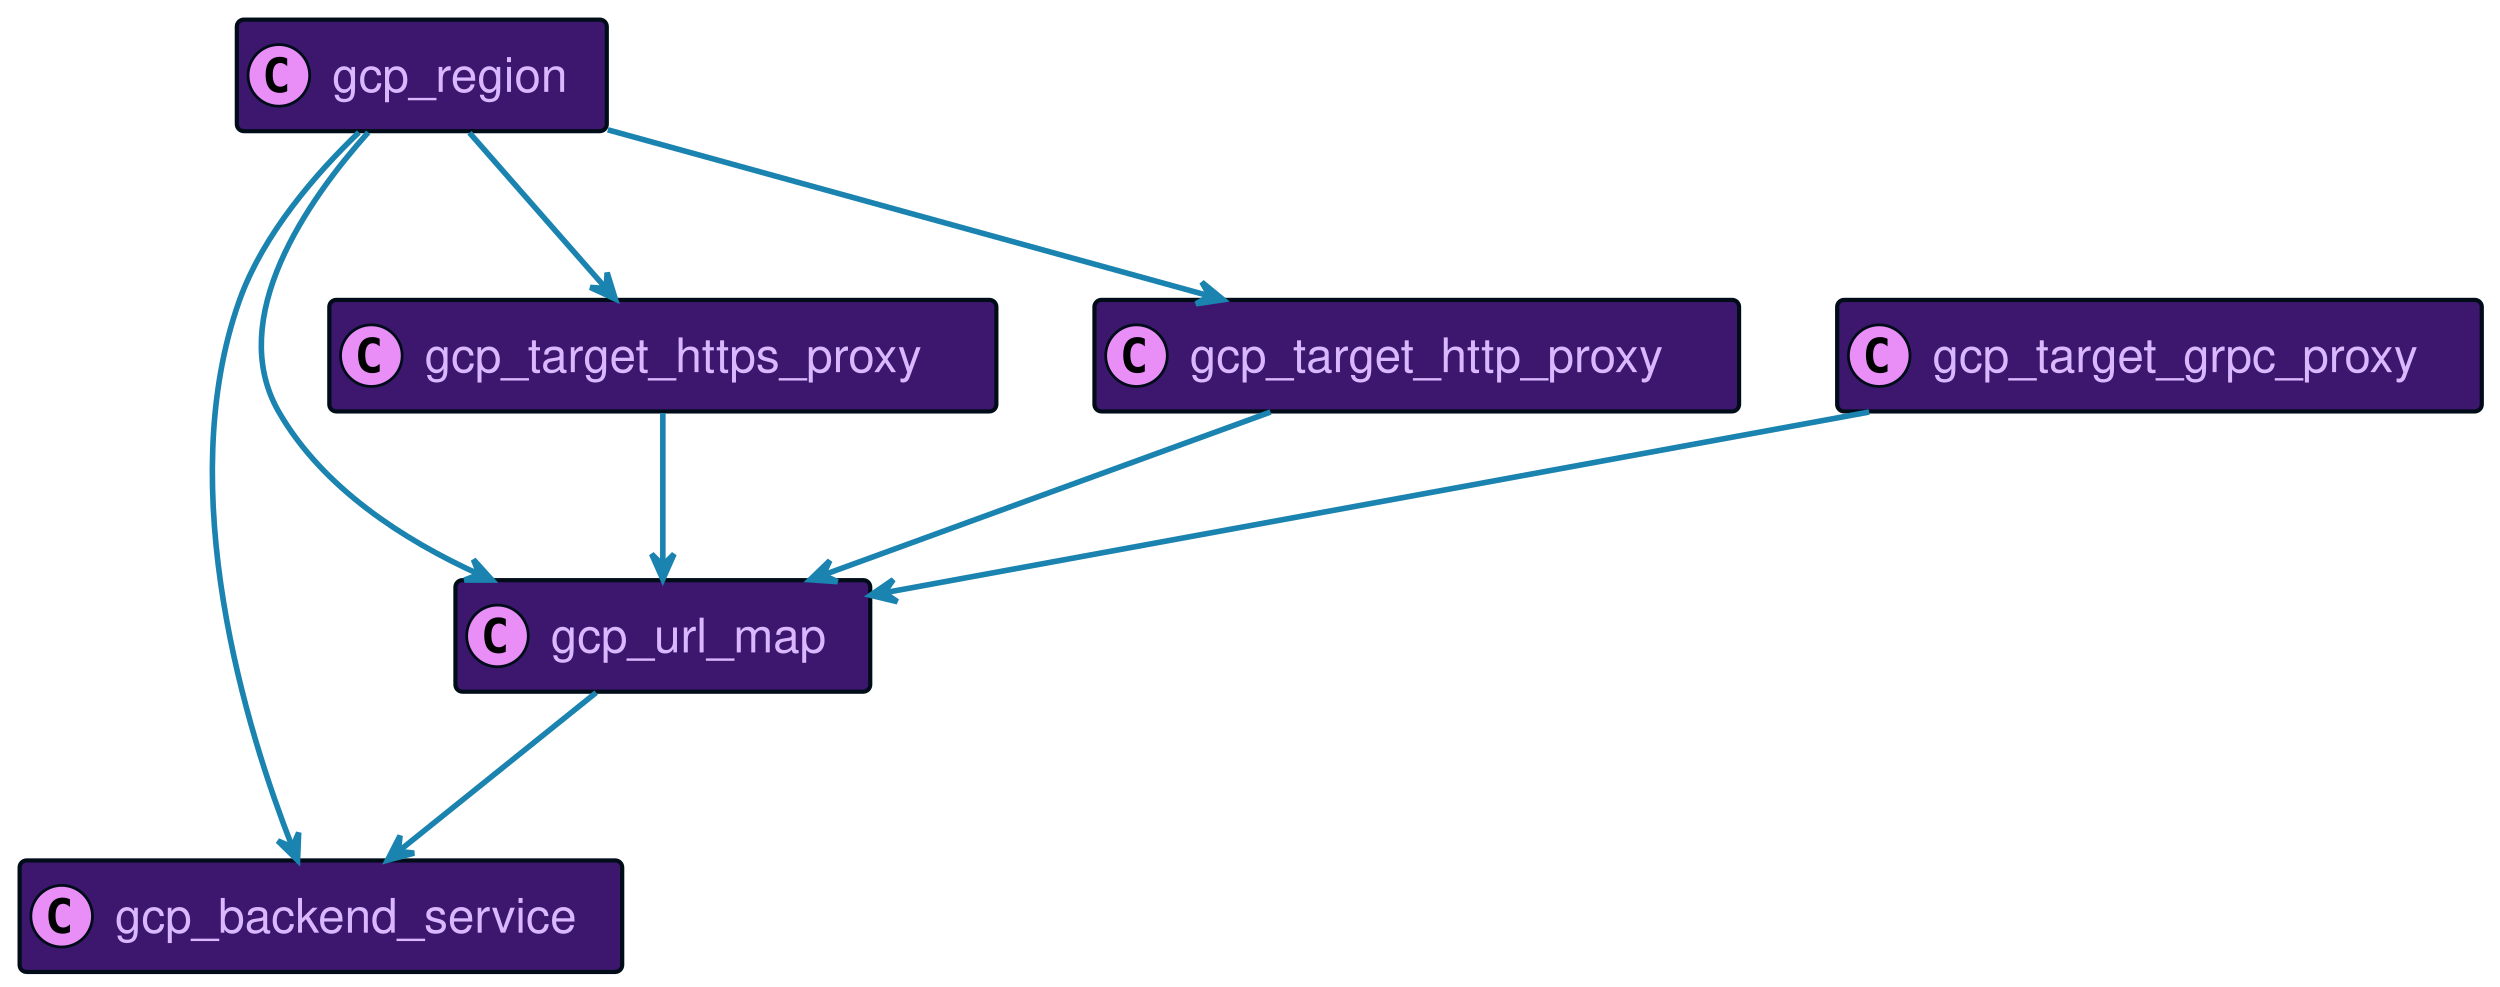
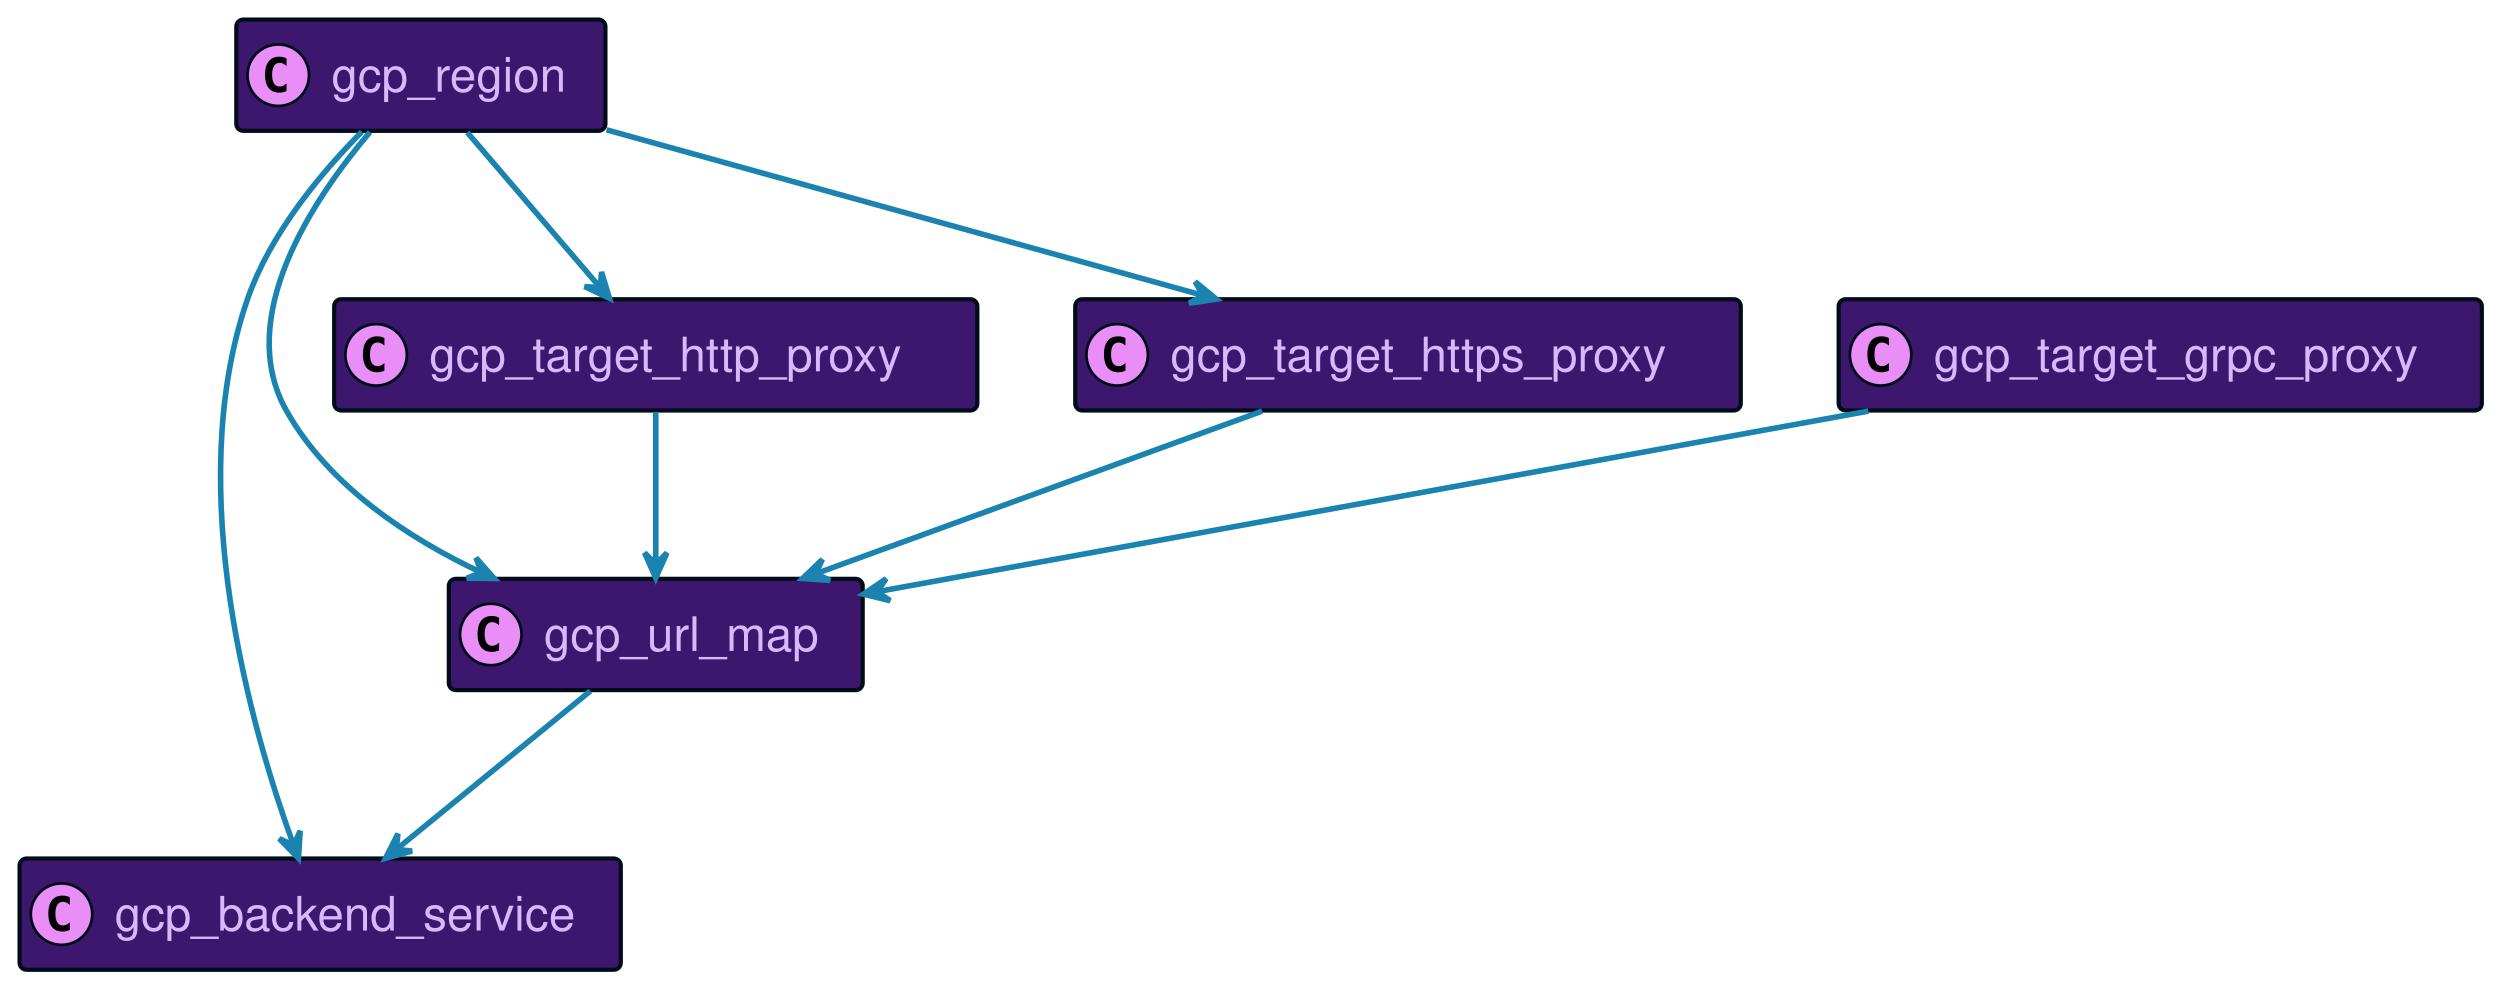
- <svg xmlns="http://www.w3.org/2000/svg" xmlns:xlink="http://www.w3.org/1999/xlink" width="892" height="352" preserveAspectRatio="none" style="width:892px;height:352px;background:#00000000">
-   <a xlink:actuate="onRequest" xlink:href="#a" xlink:show="new" xlink:title="#gcp_region" xlink:type="simple" target="_top">
-     <rect id="a" width="132" height="39.789" x="84.5" y="7" fill="#3D176E" rx="2.5" ry="2.5" style="stroke:#000d19;stroke-width:1.5" />
+ <svg xmlns="http://www.w3.org/2000/svg" xmlns:xlink="http://www.w3.org/1999/xlink" width="894" height="352" preserveAspectRatio="none" style="width:894px;height:352px;background:#00000000">
+   <a xlink:actuate="onRequest" xlink:href="#a" xlink:show="new" xlink:title="#gcp_backend_service" xlink:type="simple" target="_top">
+     <rect id="a" width="215" height="39.789" x="7" y="307" fill="#3D176E" rx="2.5" ry="2.5" style="stroke:#000d19;stroke-width:1.5" />
+     <circle cx="22" cy="326.894" r="11" fill="#E98DF7" style="stroke:#000d19;stroke-width:1" />
+     <path d="M24.969 332.535q-.578.297-1.219.438-.64.156-1.344.156-2.5 0-3.828-1.64-1.312-1.657-1.312-4.782t1.312-4.781q1.328-1.656 3.828-1.656.703 0 1.344.156.656.156 1.219.453v2.719q-.625-.579-1.219-.844-.594-.281-1.219-.281-1.343 0-2.031 1.078-.688 1.062-.688 3.156 0 2.094.688 3.172.688 1.062 2.031 1.062.625 0 1.219-.265.594-.281 1.219-.86v2.72Z" />
+     <text x="41" y="332.78" fill="#D9B8FF" font-family="Helvetica" font-size="17" textLength="173">gcp_backend_service</text>
+   </a>
+   <a xlink:actuate="onRequest" xlink:href="#b" xlink:show="new" xlink:title="#gcp_url_map" xlink:type="simple" target="_top">
+     <rect id="b" width="148" height="39.789" x="160.5" y="207" fill="#3D176E" rx="2.5" ry="2.5" style="stroke:#000d19;stroke-width:1.5" />
+     <circle cx="175.5" cy="226.894" r="11" fill="#E98DF7" style="stroke:#000d19;stroke-width:1" />
+     <path d="M178.469 232.535q-.578.297-1.219.438-.64.156-1.344.156-2.5 0-3.828-1.64-1.312-1.657-1.312-4.782t1.312-4.781q1.328-1.656 3.828-1.656.703 0 1.344.156.656.156 1.219.453v2.719q-.625-.579-1.219-.844-.594-.281-1.219-.281-1.344 0-2.031 1.078-.688 1.062-.688 3.156 0 2.094.688 3.172.688 1.062 2.031 1.062.625 0 1.219-.265.594-.281 1.219-.86v2.72Z" />
+     <text x="194.5" y="232.78" fill="#D9B8FF" font-family="Helvetica" font-size="17" textLength="106">gcp_url_map</text>
+   </a>
+   <a xlink:actuate="onRequest" xlink:href="#c" xlink:show="new" xlink:title="#gcp_target_http_proxy" xlink:type="simple" target="_top">
+     <rect id="c" width="230" height="39.789" x="119.5" y="107" fill="#3D176E" rx="2.5" ry="2.5" style="stroke:#000d19;stroke-width:1.5" />
+     <circle cx="134.5" cy="126.894" r="11" fill="#E98DF7" style="stroke:#000d19;stroke-width:1" />
+     <path d="M137.469 132.535q-.578.297-1.219.438-.64.156-1.344.156-2.5 0-3.828-1.64-1.312-1.657-1.312-4.782t1.312-4.781q1.328-1.657 3.828-1.657.703 0 1.344.157.656.156 1.219.453v2.719q-.625-.579-1.219-.844-.594-.281-1.219-.281-1.344 0-2.031 1.078-.688 1.062-.688 3.156 0 2.094.688 3.172.688 1.062 2.031 1.062.625 0 1.219-.265.594-.281 1.219-.86v2.72Z" />
+     <text x="153.5" y="132.78" fill="#D9B8FF" font-family="Helvetica" font-size="17" textLength="188">gcp_target_http_proxy</text>
+   </a>
+   <a xlink:actuate="onRequest" xlink:href="#d" xlink:show="new" xlink:title="#gcp_target_https_proxy" xlink:type="simple" target="_top">
+     <rect id="d" width="238" height="39.789" x="384.5" y="107" fill="#3D176E" rx="2.5" ry="2.5" style="stroke:#000d19;stroke-width:1.5" />
+     <circle cx="399.5" cy="126.894" r="11" fill="#E98DF7" style="stroke:#000d19;stroke-width:1" />
+     <path d="M402.469 132.535q-.578.297-1.219.438-.64.156-1.344.156-2.5 0-3.828-1.64-1.312-1.657-1.312-4.782t1.312-4.781q1.328-1.657 3.828-1.657.703 0 1.344.157.656.156 1.219.453v2.719q-.625-.579-1.219-.844-.594-.281-1.219-.281-1.344 0-2.031 1.078-.688 1.062-.688 3.156 0 2.094.688 3.172.688 1.062 2.031 1.062.625 0 1.219-.265.594-.281 1.219-.86v2.72Z" />
+     <text x="418.5" y="132.78" fill="#D9B8FF" font-family="Helvetica" font-size="17" textLength="196">gcp_target_https_proxy</text>
+   </a>
+   <a xlink:actuate="onRequest" xlink:href="#e" xlink:show="new" xlink:title="#gcp_target_grpc_proxy" xlink:type="simple" target="_top">
+     <rect id="e" width="230" height="39.789" x="657.5" y="107" fill="#3D176E" rx="2.5" ry="2.5" style="stroke:#000d19;stroke-width:1.5" />
+     <circle cx="672.5" cy="126.894" r="11" fill="#E98DF7" style="stroke:#000d19;stroke-width:1" />
+     <path d="M675.469 132.535q-.578.297-1.219.438-.64.156-1.344.156-2.5 0-3.828-1.64-1.312-1.657-1.312-4.782t1.312-4.781q1.328-1.657 3.828-1.657.703 0 1.344.157.656.156 1.219.453v2.719q-.625-.579-1.219-.844-.594-.281-1.219-.281-1.343 0-2.031 1.078-.688 1.062-.688 3.156 0 2.094.688 3.172.688 1.062 2.031 1.062.625 0 1.219-.265.594-.281 1.219-.86v2.72Z" />
+     <text x="691.5" y="132.78" fill="#D9B8FF" font-family="Helvetica" font-size="17" textLength="188">gcp_target_grpc_proxy</text>
+   </a>
+   <a xlink:actuate="onRequest" xlink:href="#f" xlink:show="new" xlink:title="#gcp_region" xlink:type="simple" target="_top">
+     <rect id="f" width="132" height="39.789" x="84.5" y="7" fill="#3D176E" rx="2.5" ry="2.5" style="stroke:#000d19;stroke-width:1.5" />
    <circle cx="99.5" cy="26.895" r="11" fill="#E98DF7" style="stroke:#000d19;stroke-width:1" />
    <path d="M102.469 32.535q-.578.297-1.219.438-.64.156-1.344.156-2.5 0-3.828-1.64-1.312-1.657-1.312-4.782t1.312-4.781q1.328-1.656 3.828-1.656.703 0 1.344.156.656.156 1.219.453v2.719q-.625-.578-1.219-.844-.594-.281-1.219-.281-1.344 0-2.031 1.078-.688 1.062-.688 3.156 0 2.094.688 3.172.688 1.062 2.031 1.062.625 0 1.219-.265.594-.281 1.219-.86v2.72Z" />
    <text x="118.5" y="32.78" fill="#D9B8FF" font-family="Helvetica" font-size="17" textLength="90">gcp_region</text>
  </a>
-   <a xlink:actuate="onRequest" xlink:href="#b" xlink:show="new" xlink:title="#gcp_backend_service" xlink:type="simple" target="_top">
-     <rect id="b" width="215" height="39.789" x="7" y="307" fill="#3D176E" rx="2.5" ry="2.5" style="stroke:#000d19;stroke-width:1.5" />
-     <circle cx="22" cy="326.894" r="11" fill="#E98DF7" style="stroke:#000d19;stroke-width:1" />
-     <path d="M24.969 332.535q-.578.297-1.219.438-.64.156-1.344.156-2.5 0-3.828-1.64-1.312-1.657-1.312-4.782t1.312-4.781q1.328-1.656 3.828-1.656.703 0 1.344.156.656.156 1.219.453v2.719q-.625-.579-1.219-.844-.594-.281-1.219-.281-1.343 0-2.031 1.078-.688 1.062-.688 3.156 0 2.094.688 3.172.688 1.062 2.031 1.062.625 0 1.219-.265.594-.281 1.219-.86v2.72Z" />
-     <text x="41" y="332.78" fill="#D9B8FF" font-family="Helvetica" font-size="17" textLength="173">gcp_backend_service</text>
-   </a>
-   <a xlink:actuate="onRequest" xlink:href="#c" xlink:show="new" xlink:title="#gcp_url_map" xlink:type="simple" target="_top">
-     <rect id="c" width="148" height="39.789" x="162.5" y="207" fill="#3D176E" rx="2.5" ry="2.5" style="stroke:#000d19;stroke-width:1.5" />
-     <circle cx="177.5" cy="226.894" r="11" fill="#E98DF7" style="stroke:#000d19;stroke-width:1" />
-     <path d="M180.469 232.535q-.578.297-1.219.438-.64.156-1.344.156-2.5 0-3.828-1.64-1.312-1.657-1.312-4.782t1.312-4.781q1.328-1.656 3.828-1.656.703 0 1.344.156.656.156 1.219.453v2.719q-.625-.579-1.219-.844-.594-.281-1.219-.281-1.344 0-2.031 1.078-.688 1.062-.688 3.156 0 2.094.688 3.172.688 1.062 2.031 1.062.625 0 1.219-.265.594-.281 1.219-.86v2.72Z" />
-     <text x="196.5" y="232.78" fill="#D9B8FF" font-family="Helvetica" font-size="17" textLength="106">gcp_url_map</text>
-   </a>
-   <a xlink:actuate="onRequest" xlink:href="#d" xlink:show="new" xlink:title="#gcp_target_https_proxy" xlink:type="simple" target="_top">
-     <rect id="d" width="238" height="39.789" x="117.5" y="107" fill="#3D176E" rx="2.5" ry="2.5" style="stroke:#000d19;stroke-width:1.5" />
-     <circle cx="132.5" cy="126.894" r="11" fill="#E98DF7" style="stroke:#000d19;stroke-width:1" />
-     <path d="M135.469 132.535q-.578.297-1.219.438-.64.156-1.344.156-2.5 0-3.828-1.64-1.312-1.657-1.312-4.782t1.312-4.781q1.328-1.657 3.828-1.657.703 0 1.344.157.656.156 1.219.453v2.719q-.625-.579-1.219-.844-.594-.281-1.219-.281-1.344 0-2.031 1.078-.688 1.062-.688 3.156 0 2.094.688 3.172.688 1.062 2.031 1.062.625 0 1.219-.265.594-.281 1.219-.86v2.72Z" />
-     <text x="151.5" y="132.78" fill="#D9B8FF" font-family="Helvetica" font-size="17" textLength="196">gcp_target_https_proxy</text>
-   </a>
-   <a xlink:actuate="onRequest" xlink:href="#e" xlink:show="new" xlink:title="#gcp_target_http_proxy" xlink:type="simple" target="_top">
-     <rect id="e" width="230" height="39.789" x="390.5" y="107" fill="#3D176E" rx="2.5" ry="2.5" style="stroke:#000d19;stroke-width:1.5" />
-     <circle cx="405.5" cy="126.894" r="11" fill="#E98DF7" style="stroke:#000d19;stroke-width:1" />
-     <path d="M408.469 132.535q-.578.297-1.219.438-.64.156-1.344.156-2.5 0-3.828-1.64-1.312-1.657-1.312-4.782t1.312-4.781q1.328-1.657 3.828-1.657.703 0 1.344.157.656.156 1.219.453v2.719q-.625-.579-1.219-.844-.594-.281-1.219-.281-1.344 0-2.031 1.078-.688 1.062-.688 3.156 0 2.094.688 3.172.688 1.062 2.031 1.062.625 0 1.219-.265.594-.281 1.219-.86v2.72Z" />
-     <text x="424.5" y="132.78" fill="#D9B8FF" font-family="Helvetica" font-size="17" textLength="188">gcp_target_http_proxy</text>
-   </a>
-   <a xlink:actuate="onRequest" xlink:href="#f" xlink:show="new" xlink:title="#gcp_target_grpc_proxy" xlink:type="simple" target="_top">
-     <rect id="f" width="230" height="39.789" x="655.5" y="107" fill="#3D176E" rx="2.5" ry="2.5" style="stroke:#000d19;stroke-width:1.5" />
-     <circle cx="670.5" cy="126.894" r="11" fill="#E98DF7" style="stroke:#000d19;stroke-width:1" />
-     <path d="M673.469 132.535q-.578.297-1.219.438-.64.156-1.344.156-2.5 0-3.828-1.64-1.312-1.657-1.312-4.782t1.312-4.781q1.328-1.657 3.828-1.657.703 0 1.344.157.656.156 1.219.453v2.719q-.625-.579-1.219-.844-.594-.281-1.219-.281-1.343 0-2.031 1.078-.688 1.062-.688 3.156 0 2.094.688 3.172.688 1.062 2.031 1.062.625 0 1.219-.265.594-.281 1.219-.86v2.72Z" />
-     <text x="689.5" y="132.78" fill="#D9B8FF" font-family="Helvetica" font-size="17" textLength="188">gcp_target_grpc_proxy</text>
-   </a>
-   <path fill="none" d="M128.05 47.23C112.81 61.85 93.95 83.43 85.5 107c-24.32 67.82 2.67 154.04 18.76 195.13" style="stroke:#1a83af;stroke-width:2" />
-   <path fill="#1A83AF" d="m106.17 306.91.397-9.84-2.242 5.193-5.193-2.242 7.038 6.889z" style="stroke:#1a83af;stroke-width:2" />
-   <path fill="none" d="M131.38 47.22C109.83 71.31 80.16 113.52 99.5 147c15.58 26.97 44.25 45.55 71.36 57.88" style="stroke:#1a83af;stroke-width:2" />
-   <path fill="#1A83AF" d="m175.54 206.96-6.604-7.307 2.034 5.279-5.279 2.034 9.849-.006z" style="stroke:#1a83af;stroke-width:2" />
-   <path fill="none" d="M167.49 47.36c13.9 15.84 33.61 38.3 48.4 55.16" style="stroke:#1a83af;stroke-width:2" />
-   <path fill="#1A83AF" d="m219.54 106.68-2.914-9.408-.377 5.644-5.645-.378 8.936 4.142z" style="stroke:#1a83af;stroke-width:2" />
-   <path fill="none" d="M216.86 46.32c61.02 16.84 151.37 41.79 214.69 59.27" style="stroke:#1a83af;stroke-width:2" />
-   <path fill="#1A83AF" d="m436.44 106.94-7.612-6.25 2.792 4.92-4.92 2.792 9.74-1.462z" style="stroke:#1a83af;stroke-width:2" />
-   <path fill="none" d="M212.69 247.13c-20.16 16.19-49.07 39.41-70.3 56.47" style="stroke:#1a83af;stroke-width:2" />
-   <path fill="#1A83AF" d="m138.25 306.92 9.518-2.533-5.625-.604.605-5.625-4.498 8.762z" style="stroke:#1a83af;stroke-width:2" />
-   <path fill="none" d="M236.5 147.36v54.3" style="stroke:#1a83af;stroke-width:2" />
-   <path fill="#1A83AF" d="m236.5 206.68 4-9-4 4-4-4 4 9z" style="stroke:#1a83af;stroke-width:2" />
-   <path fill="none" d="M453.32 147.01c-45.8 16.68-112.27 40.9-159.52 58.12" style="stroke:#1a83af;stroke-width:2" />
-   <path fill="#1A83AF" d="m289 206.87 9.826.674-5.129-2.387 2.387-5.129L289 206.87z" style="stroke:#1a83af;stroke-width:2" />
-   <path fill="none" d="M666.91 147.01c-102.8 18.87-258.11 47.37-351.36 64.48" style="stroke:#1a83af;stroke-width:2" />
-   <path fill="#1A83AF" d="m310.6 212.4 9.58 2.286-4.664-3.2 3.2-4.665-8.116 5.579z" style="stroke:#1a83af;stroke-width:2" />
+   <path fill="none" d="M211.08 247.13c-19.82 16.19-48.26 39.41-69.15 56.47" style="stroke:#1a83af;stroke-width:2" />
+   <path fill="#1A83AF" d="m137.86 306.92 9.503-2.588-5.628-.572.572-5.628-4.447 8.788z" style="stroke:#1a83af;stroke-width:2" />
+   <path fill="none" d="M234.5 147.36v54.3" style="stroke:#1a83af;stroke-width:2" />
+   <path fill="#1A83AF" d="m234.5 206.68 4-9-4 4-4-4 4 9z" style="stroke:#1a83af;stroke-width:2" />
+   <path fill="none" d="M451.32 147.01c-45.8 16.68-112.27 40.9-159.52 58.12" style="stroke:#1a83af;stroke-width:2" />
+   <path fill="#1A83AF" d="m287 206.87 9.826.674-5.129-2.387 2.387-5.129L287 206.87z" style="stroke:#1a83af;stroke-width:2" />
+   <path fill="none" d="M668.13 147.01c-103.72 18.89-260.5 47.45-354.4 64.56" style="stroke:#1a83af;stroke-width:2" />
+   <path fill="#1A83AF" d="m308.75 212.47 9.567 2.34-4.646-3.227 3.227-4.646-8.148 5.533z" style="stroke:#1a83af;stroke-width:2" />
+   <path fill="none" d="M132.28 47.26C111.77 71.41 83.6 113.67 102.5 147c15.13 26.68 43.25 45.33 69.67 57.77" style="stroke:#1a83af;stroke-width:2" />
+   <path fill="#1A83AF" d="m176.73 206.87-6.51-7.39 1.966 5.304-5.304 1.966 9.848.12z" style="stroke:#1a83af;stroke-width:2" />
+   <path fill="none" d="M167.1 47.36c13.57 15.84 32.82 38.3 47.27 55.16" style="stroke:#1a83af;stroke-width:2" />
+   <path fill="#1A83AF" d="m217.94 106.68-2.838-9.431-.423 5.64-5.641-.423 8.902 4.214z" style="stroke:#1a83af;stroke-width:2" />
+   <path fill="none" d="M129.38 47.12C114.78 61.85 96.59 83.6 88.5 107c-23.49 67.98 1.5 154.13 16.46 195.16" style="stroke:#1a83af;stroke-width:2" />
+   <path fill="#1A83AF" d="m106.73 306.94.621-9.83-2.36 5.142-5.14-2.36 6.879 7.048z" style="stroke:#1a83af;stroke-width:2" />
+   <path fill="none" d="M216.9 46.43c60.73 16.86 150.41 41.76 213.24 59.2" style="stroke:#1a83af;stroke-width:2" />
+   <path fill="#1A83AF" d="m434.99 106.98-7.612-6.25 2.792 4.92-4.92 2.792 9.74-1.462z" style="stroke:#1a83af;stroke-width:2" />
</svg>
